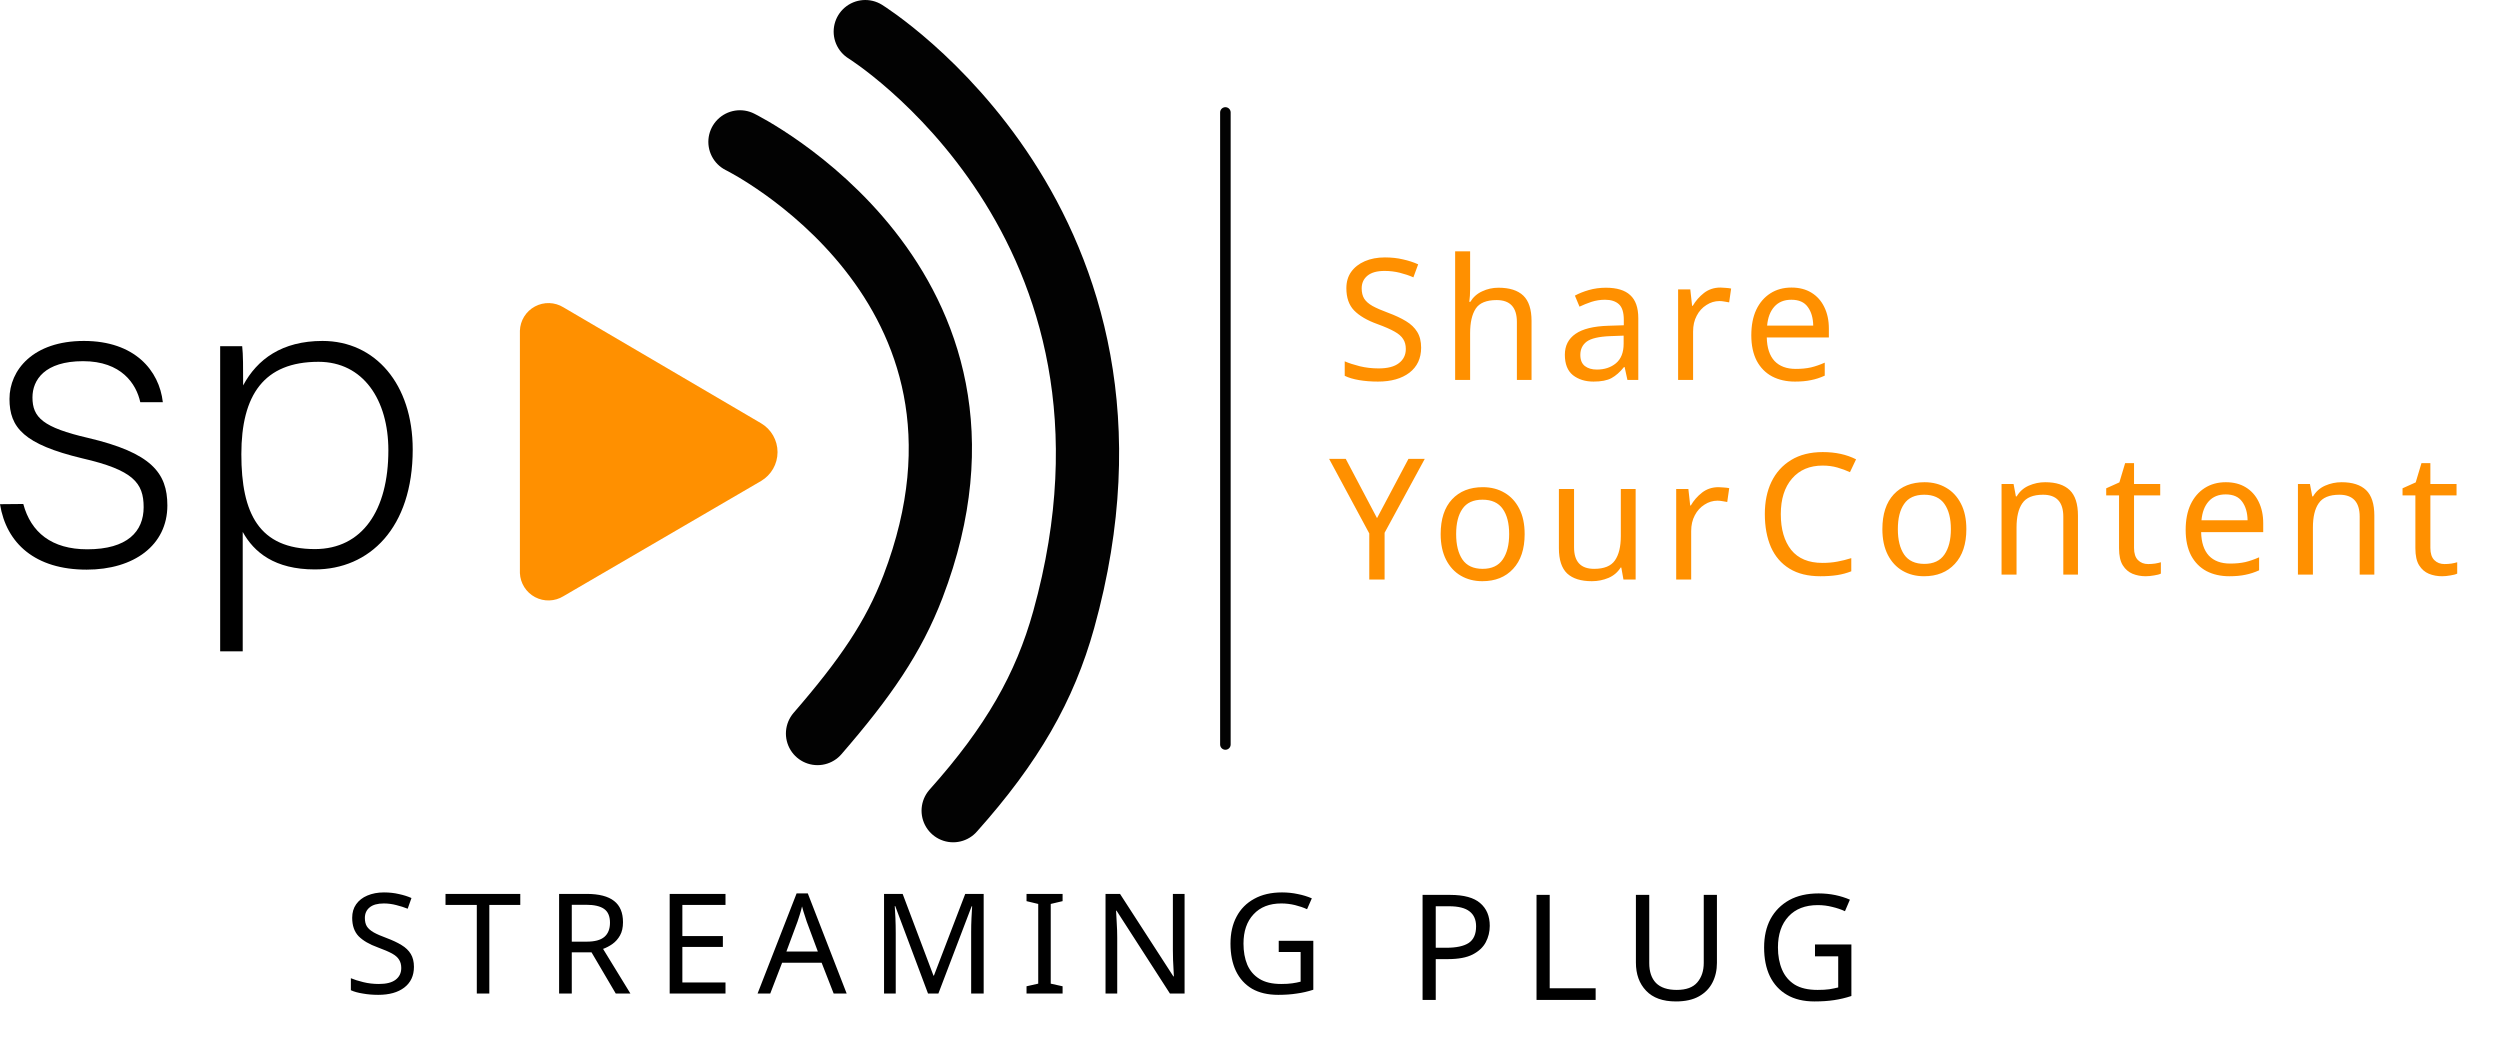
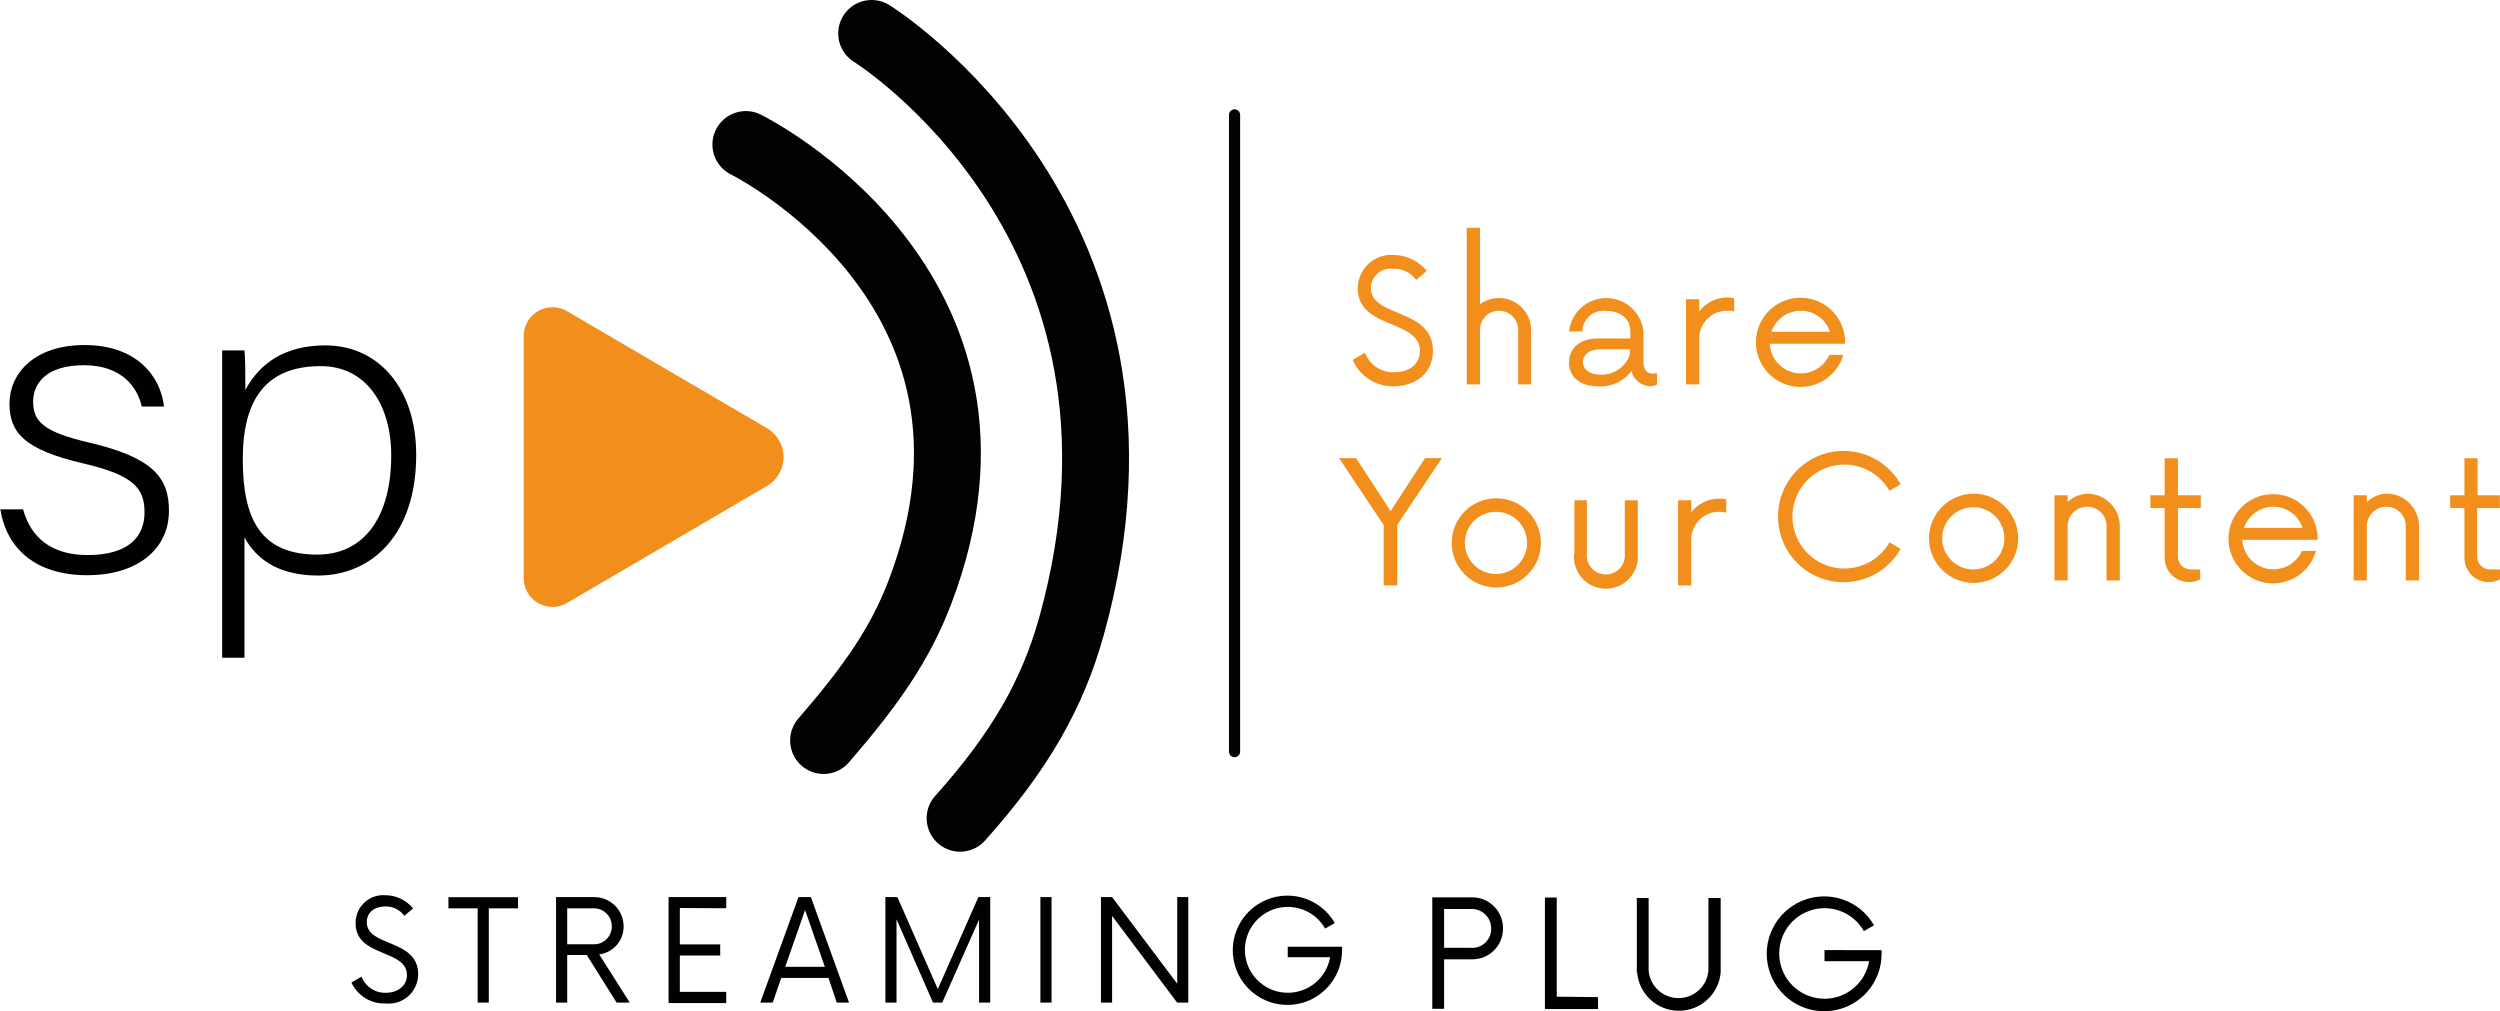
- <svg xmlns="http://www.w3.org/2000/svg" id="Layer_1" data-name="Layer 1" viewBox="0 0 237.21 99.11">
+ <svg xmlns="http://www.w3.org/2000/svg" id="Layer_1" data-name="Layer 1" viewBox="0 0 224.17 90.61">
  <defs>
-     <style>.cls-1,.cls-6,.cls-7{fill:#ff9000;}.cls-2,.cls-3{fill:none;stroke:#020202;stroke-linecap:round;stroke-miterlimit:10;}.cls-2{stroke-width:6px;}.cls-4{font-size:13.25px;letter-spacing:0.17em;}.cls-4,.cls-5,.cls-6,.cls-7{font-family:NowAlt-Regular, Now Alt;}.cls-5{font-size:13.95px;letter-spacing:0.17em;}.cls-6,.cls-7{font-size:16.04px;}.cls-6{letter-spacing:0.07em;}.cls-7{letter-spacing:0em;}.cls-8{letter-spacing:0.07em;}</style>
+     <style>.cls-1{fill:#f28f1c;}.cls-2,.cls-3{fill:none;stroke:#020202;stroke-linecap:round;stroke-miterlimit:10;}.cls-2{stroke-width:6px;}.cls-4{fill:#010101;}</style>
  </defs>
-   <g id="logo">
-     <path class="cls-1" d="M56.12,34.22v23a2.71,2.71,0,0,0,4.13,2.19L79,48.48A3.18,3.18,0,0,0,79,43L60.25,32A2.71,2.71,0,0,0,56.12,34.22Z" transform="translate(-6.79 -2.84)" />
-     <path class="cls-2" d="M77,16.3S104.4,29.78,93.42,58.49c-1.84,4.81-4.53,8.72-9.06,13.95" transform="translate(-6.79 -2.84)" />
-     <path class="cls-2" d="M88.89,5.84S118.18,24,107.72,61.63c-1.79,6.43-4.88,11.85-10.49,18.13" transform="translate(-6.79 -2.84)" />
-     <line class="cls-3" x1="116.27" y1="10.67" x2="116.27" y2="70.64" />
-     <path d="M9,50.66c.72,2.69,2.69,4.3,6.07,4.3,3.81,0,5.35-1.69,5.35-4s-1-3.52-5.82-4.63C9.06,45,7.69,43.42,7.69,40.69s2.23-5.5,7.06-5.5S21.9,38,22.24,41H20.1c-.38-1.74-1.79-3.89-5.43-3.89s-4.8,1.78-4.8,3.44c0,1.9,1,2.85,5.27,3.84,6,1.41,7.53,3.31,7.53,6.41,0,3.77-3.17,6.09-7.66,6.09-4.88,0-7.62-2.49-8.22-6.21Z" transform="translate(-6.79 -2.84)" />
-     <path d="M29.82,53.31V64.64H27.68V40.77c0-1.69,0-3.51,0-5.08h2.09c.09.78.09,2,.09,3.72,1.33-2.48,3.68-4.22,7.53-4.22,5,0,8.56,4.09,8.56,10.3,0,7.45-4.11,11.38-9.29,11.38C32.86,56.87,30.89,55.25,29.82,53.31Zm13.82-7.74c0-4.8-2.39-8.4-6.63-8.4-5.18,0-7.32,3.15-7.32,8.77s1.67,9,7,9C41.16,54.92,43.64,51.28,43.64,45.57Z" transform="translate(-6.79 -2.84)" />
-     <text class="cls-4" transform="translate(32.62 94.27)">STREAMING </text>
-     <text class="cls-5" transform="translate(133.62 94.88)">PLUG</text>
-     <text class="cls-6" transform="translate(126.78 36.05)">Share</text>
-     <text class="cls-7" transform="translate(126.11 54.99)">Y<tspan class="cls-8" x="9.71" y="0">our</tspan>
-     </text>
-     <text class="cls-6" transform="translate(166.47 54.52)">Content</text>
+   <g id="logo_dark">
+     <path class="cls-1" d="M59.67,34.75V56.68a2.58,2.58,0,0,0,3.93,2.09L81.46,48.32a3,3,0,0,0,0-5.21L63.6,32.66A2.58,2.58,0,0,0,59.67,34.75Z" transform="translate(-12.71 -4.73)" />
+     <path class="cls-2" d="M79.59,17.69s26.05,12.83,15.6,40.16c-1.75,4.59-4.32,8.3-8.63,13.28" transform="translate(-12.71 -4.73)" />
+     <path class="cls-2" d="M90.87,7.73S118.76,25,108.8,60.84c-1.7,6.13-4.65,11.29-10,17.26" transform="translate(-12.71 -4.73)" />
+     <line class="cls-3" x1="110.7" y1="10.3" x2="110.7" y2="67.4" />
+     <path class="cls-4" d="M14.78,50.4c.7,2.56,2.57,4.1,5.79,4.1,3.63,0,5.1-1.62,5.1-3.82s-1-3.35-5.55-4.41c-5.25-1.23-6.56-2.76-6.56-5.36s2.12-5.24,6.73-5.24,6.8,2.72,7.13,5.51h-2c-.37-1.65-1.71-3.7-5.18-3.7s-4.56,1.7-4.56,3.27c0,1.81,1,2.72,5,3.66,5.75,1.34,7.18,3.15,7.18,6.11,0,3.58-3,5.79-7.3,5.79-4.65,0-7.25-2.37-7.82-5.91Z" transform="translate(-12.71 -4.73)" />
+     <path class="cls-4" d="M34.63,52.92V63.71h-2V41c0-1.62,0-3.35,0-4.85h2c.08.75.08,1.93.08,3.55,1.26-2.36,3.5-4,7.17-4,4.81,0,8.15,3.9,8.15,9.81,0,7.09-3.91,10.83-8.84,10.83C37.52,56.31,35.65,54.77,34.63,52.92Zm13.16-7.36c0-4.57-2.28-8-6.31-8-4.94,0-7,3-7,8.35s1.59,8.55,6.68,8.55C45.43,54.46,47.79,51,47.79,45.56Z" transform="translate(-12.71 -4.73)" />
+     <path class="cls-4" d="M44.22,92.83l.91-.53a2.24,2.24,0,0,0,2.18,1.45c1,0,1.89-.57,1.89-1.58,0-2.35-4.6-1.59-4.6-4.63A2.47,2.47,0,0,1,47.23,85a3.23,3.23,0,0,1,2.52,1.19l-.79.66a2,2,0,0,0-1.7-.84c-.88,0-1.66.46-1.66,1.41,0,2.25,4.61,1.46,4.61,4.68a2.65,2.65,0,0,1-2.92,2.61A3.24,3.24,0,0,1,44.22,92.83Z" transform="translate(-12.71 -4.73)" />
+     <path class="cls-4" d="M59.16,86.18H56.54v8.45h-1V86.18H52.92v-1h6.24Z" transform="translate(-12.71 -4.73)" />
+     <path class="cls-4" d="M69.18,94.63H68l-2.68-4.27H63.57v4.27h-1V85.17H66a2.63,2.63,0,0,1,2.63,2.65,2.51,2.51,0,0,1-2.19,2.49Zm-3.3-5.23a1.59,1.59,0,0,0,1.69-1.61,1.6,1.6,0,0,0-1.69-1.61H63.57V89.4Z" transform="translate(-12.71 -4.73)" />
+     <path class="cls-4" d="M73.67,86.15v3.26h3.62v1H73.67v3.26h4.16v1H72.66V85.17h5.17v1Z" transform="translate(-12.71 -4.73)" />
+     <path class="cls-4" d="M87,92.42H82.76L82,94.63H80.88l3.43-9.46h1.11l3.42,9.46h-1.1Zm-.33-1-1.77-5.09-1.78,5.09Z" transform="translate(-12.71 -4.73)" />
+     <path class="cls-4" d="M101.5,85.17v9.46h-1V87.19l-3.3,7.44h-.83l-3.27-7.47v7.47h-1V85.17h1.08l3.62,8.25,3.64-8.25Z" transform="translate(-12.71 -4.73)" />
+     <path class="cls-4" d="M106,85.17h1v9.46h-1Z" transform="translate(-12.71 -4.73)" />
+     <path class="cls-4" d="M119.26,85.17v9.46h-1l-5.83-7.77v7.77h-1V85.17h1l5.84,7.77V85.17Z" transform="translate(-12.71 -4.73)" />
+     <path class="cls-4" d="M133.05,89.62v.28a4.9,4.9,0,1,1-.65-2.4l-.87.49a3.85,3.85,0,1,0,.45,2.57h-3.8v-.94Z" transform="translate(-12.71 -4.73)" />
+     <path class="cls-4" d="M147.48,88a2.74,2.74,0,0,1-2.77,2.75H142.2v4.44h-1.06v-10h3.57A2.76,2.76,0,0,1,147.48,88Zm-1.06,0a1.73,1.73,0,0,0-1.81-1.76H142.2v3.48h2.41A1.69,1.69,0,0,0,146.42,88Z" transform="translate(-12.71 -4.73)" />
+     <path class="cls-4" d="M156,94.14v1.07h-4.76v-10h1.06v8.89Z" transform="translate(-12.71 -4.73)" />
+     <path class="cls-4" d="M159.48,91.94V85.25h1.06v6.52a2.69,2.69,0,0,0,5.36,0V85.25H167v6.69a3.76,3.76,0,0,1-7.49,0Z" transform="translate(-12.71 -4.73)" />
+     <path class="cls-4" d="M181.43,89.93v.3a5.15,5.15,0,1,1-.68-2.53l-.91.52a4.06,4.06,0,1,0,.47,2.7h-4v-1Z" transform="translate(-12.71 -4.73)" />
+     <path class="cls-1" d="M134,37l1.11-.65a2.69,2.69,0,0,0,2.63,1.76c1.28,0,2.29-.69,2.29-1.91,0-2.84-5.57-1.93-5.57-5.61a3,3,0,0,1,3.19-3,3.91,3.91,0,0,1,3,1.43l-.95.81a2.45,2.45,0,0,0-2.07-1,1.77,1.77,0,0,0-2,1.7c0,2.73,5.57,1.78,5.57,5.67,0,2-1.58,3.17-3.53,3.17A3.92,3.92,0,0,1,134,37Z" transform="translate(-12.71 -4.73)" />
+     <path class="cls-1" d="M150,34.31V39.2h-1.16V34.31a1.72,1.72,0,0,0-1.72-1.72,1.7,1.7,0,0,0-1.7,1.72V39.2h-1.19V25.15h1.19V32a3,3,0,0,1,1.7-.55A2.87,2.87,0,0,1,150,34.31Z" transform="translate(-12.71 -4.73)" />
+     <path class="cls-1" d="M161.29,38.21v1a1.15,1.15,0,0,1-.57.15A1.77,1.77,0,0,1,159,38a3.45,3.45,0,0,1-3,1.37c-1.61,0-2.6-.84-2.6-2.14s1-2.15,2.58-2.15h2.92v-.63c0-1.19-.95-1.84-2.16-1.84a1.9,1.9,0,0,0-2.15,1.84h-1.19a3.36,3.36,0,0,1,6.68,0v2.78c0,.71.37,1,.79,1Zm-2.44-1.66v-.5h-2.67c-.94,0-1.53.46-1.53,1.14s.61,1.13,1.55,1.13A2.68,2.68,0,0,0,158.85,36.55Z" transform="translate(-12.71 -4.73)" />
+     <path class="cls-1" d="M168.21,31.47v1.2a1.79,1.79,0,0,0-.59-.08,2.48,2.48,0,0,0-2.54,2.47V39.2h-1.19V31.56h1.19v1.09a3.09,3.09,0,0,1,2.54-1.24A2.61,2.61,0,0,1,168.21,31.47Z" transform="translate(-12.71 -4.73)" />
+     <path class="cls-1" d="M178.14,35.55H171.4a2.79,2.79,0,0,0,5.34,1H178a4,4,0,1,1,.16-1.21Zm-6.59-1.07h5.25a2.75,2.75,0,0,0-2.62-1.89A2.79,2.79,0,0,0,171.55,34.48Z" transform="translate(-12.71 -4.73)" />
+     <path class="cls-1" d="M138,51.79v5.44h-1.22V51.81l-4-6h1.53l3.09,4.75,3.09-4.75H142Z" transform="translate(-12.71 -4.73)" />
+     <path class="cls-1" d="M142.88,53.41a4,4,0,1,1,4,4A4,4,0,0,1,142.88,53.41Zm6.76,0a2.79,2.79,0,1,0-2.79,2.79A2.8,2.8,0,0,0,149.64,53.41Z" transform="translate(-12.71 -4.73)" />
+     <path class="cls-1" d="M153.88,54.48V49.59H155v4.76a1.71,1.71,0,1,0,3.4,0V49.59h1.17v4.89a2.87,2.87,0,1,1-5.73,0Z" transform="translate(-12.71 -4.73)" />
+     <path class="cls-1" d="M167.5,49.5v1.2a1.86,1.86,0,0,0-.6-.08,2.49,2.49,0,0,0-2.54,2.47v4.14h-1.18V49.59h1.18v1.09a3.1,3.1,0,0,1,2.54-1.24A2.71,2.71,0,0,1,167.5,49.5Z" transform="translate(-12.71 -4.73)" />
+     <path class="cls-1" d="M172.14,51.05a5.88,5.88,0,0,1,11-2.9l-1,.59a4.66,4.66,0,1,0,0,4.62l1,.59a5.88,5.88,0,0,1-11-2.9Z" transform="translate(-12.71 -4.73)" />
+     <path class="cls-1" d="M185.68,53a4,4,0,1,1,4,4A4,4,0,0,1,185.68,53Zm6.76,0a2.79,2.79,0,1,0-2.79,2.79A2.8,2.8,0,0,0,192.44,53Z" transform="translate(-12.71 -4.73)" />
+     <path class="cls-1" d="M202.79,51.91v4.87H201.6V51.91a1.72,1.72,0,0,0-1.73-1.74,1.74,1.74,0,0,0-1.76,1.74v4.87h-1.18V49.14h1.18v.61A2.71,2.71,0,0,1,200,49,2.93,2.93,0,0,1,202.79,51.91Z" transform="translate(-12.71 -4.73)" />
+     <path class="cls-1" d="M208,50.29v4.33a1.14,1.14,0,0,0,1.15,1.17H210v.89a2.07,2.07,0,0,1-1,.25,2.18,2.18,0,0,1-2.19-2.15V50.29h-1.28V49.14h1.28V45.82H208v3.32h2.05v1.15Z" transform="translate(-12.71 -4.73)" />
+     <path class="cls-1" d="M220.51,53.13h-6.74a2.8,2.8,0,0,0,5.35,1h1.26a4,4,0,1,1,.15-1.21Zm-6.59-1.07h5.25a2.74,2.74,0,0,0-2.61-1.89A2.81,2.81,0,0,0,213.92,52.06Z" transform="translate(-12.71 -4.73)" />
+     <path class="cls-1" d="M229.62,51.91v4.87h-1.19V51.91a1.72,1.72,0,0,0-1.73-1.74,1.74,1.74,0,0,0-1.76,1.74v4.87h-1.18V49.14h1.18v.61a2.71,2.71,0,0,1,1.85-.76A2.93,2.93,0,0,1,229.62,51.91Z" transform="translate(-12.71 -4.73)" />
+     <path class="cls-1" d="M234.83,50.29v4.33A1.14,1.14,0,0,0,236,55.79h.88v.89a2.07,2.07,0,0,1-1,.25,2.18,2.18,0,0,1-2.19-2.15V50.29h-1.28V49.14h1.28V45.82h1.18v3.32h2v1.15Z" transform="translate(-12.71 -4.73)" />
  </g>
</svg>
